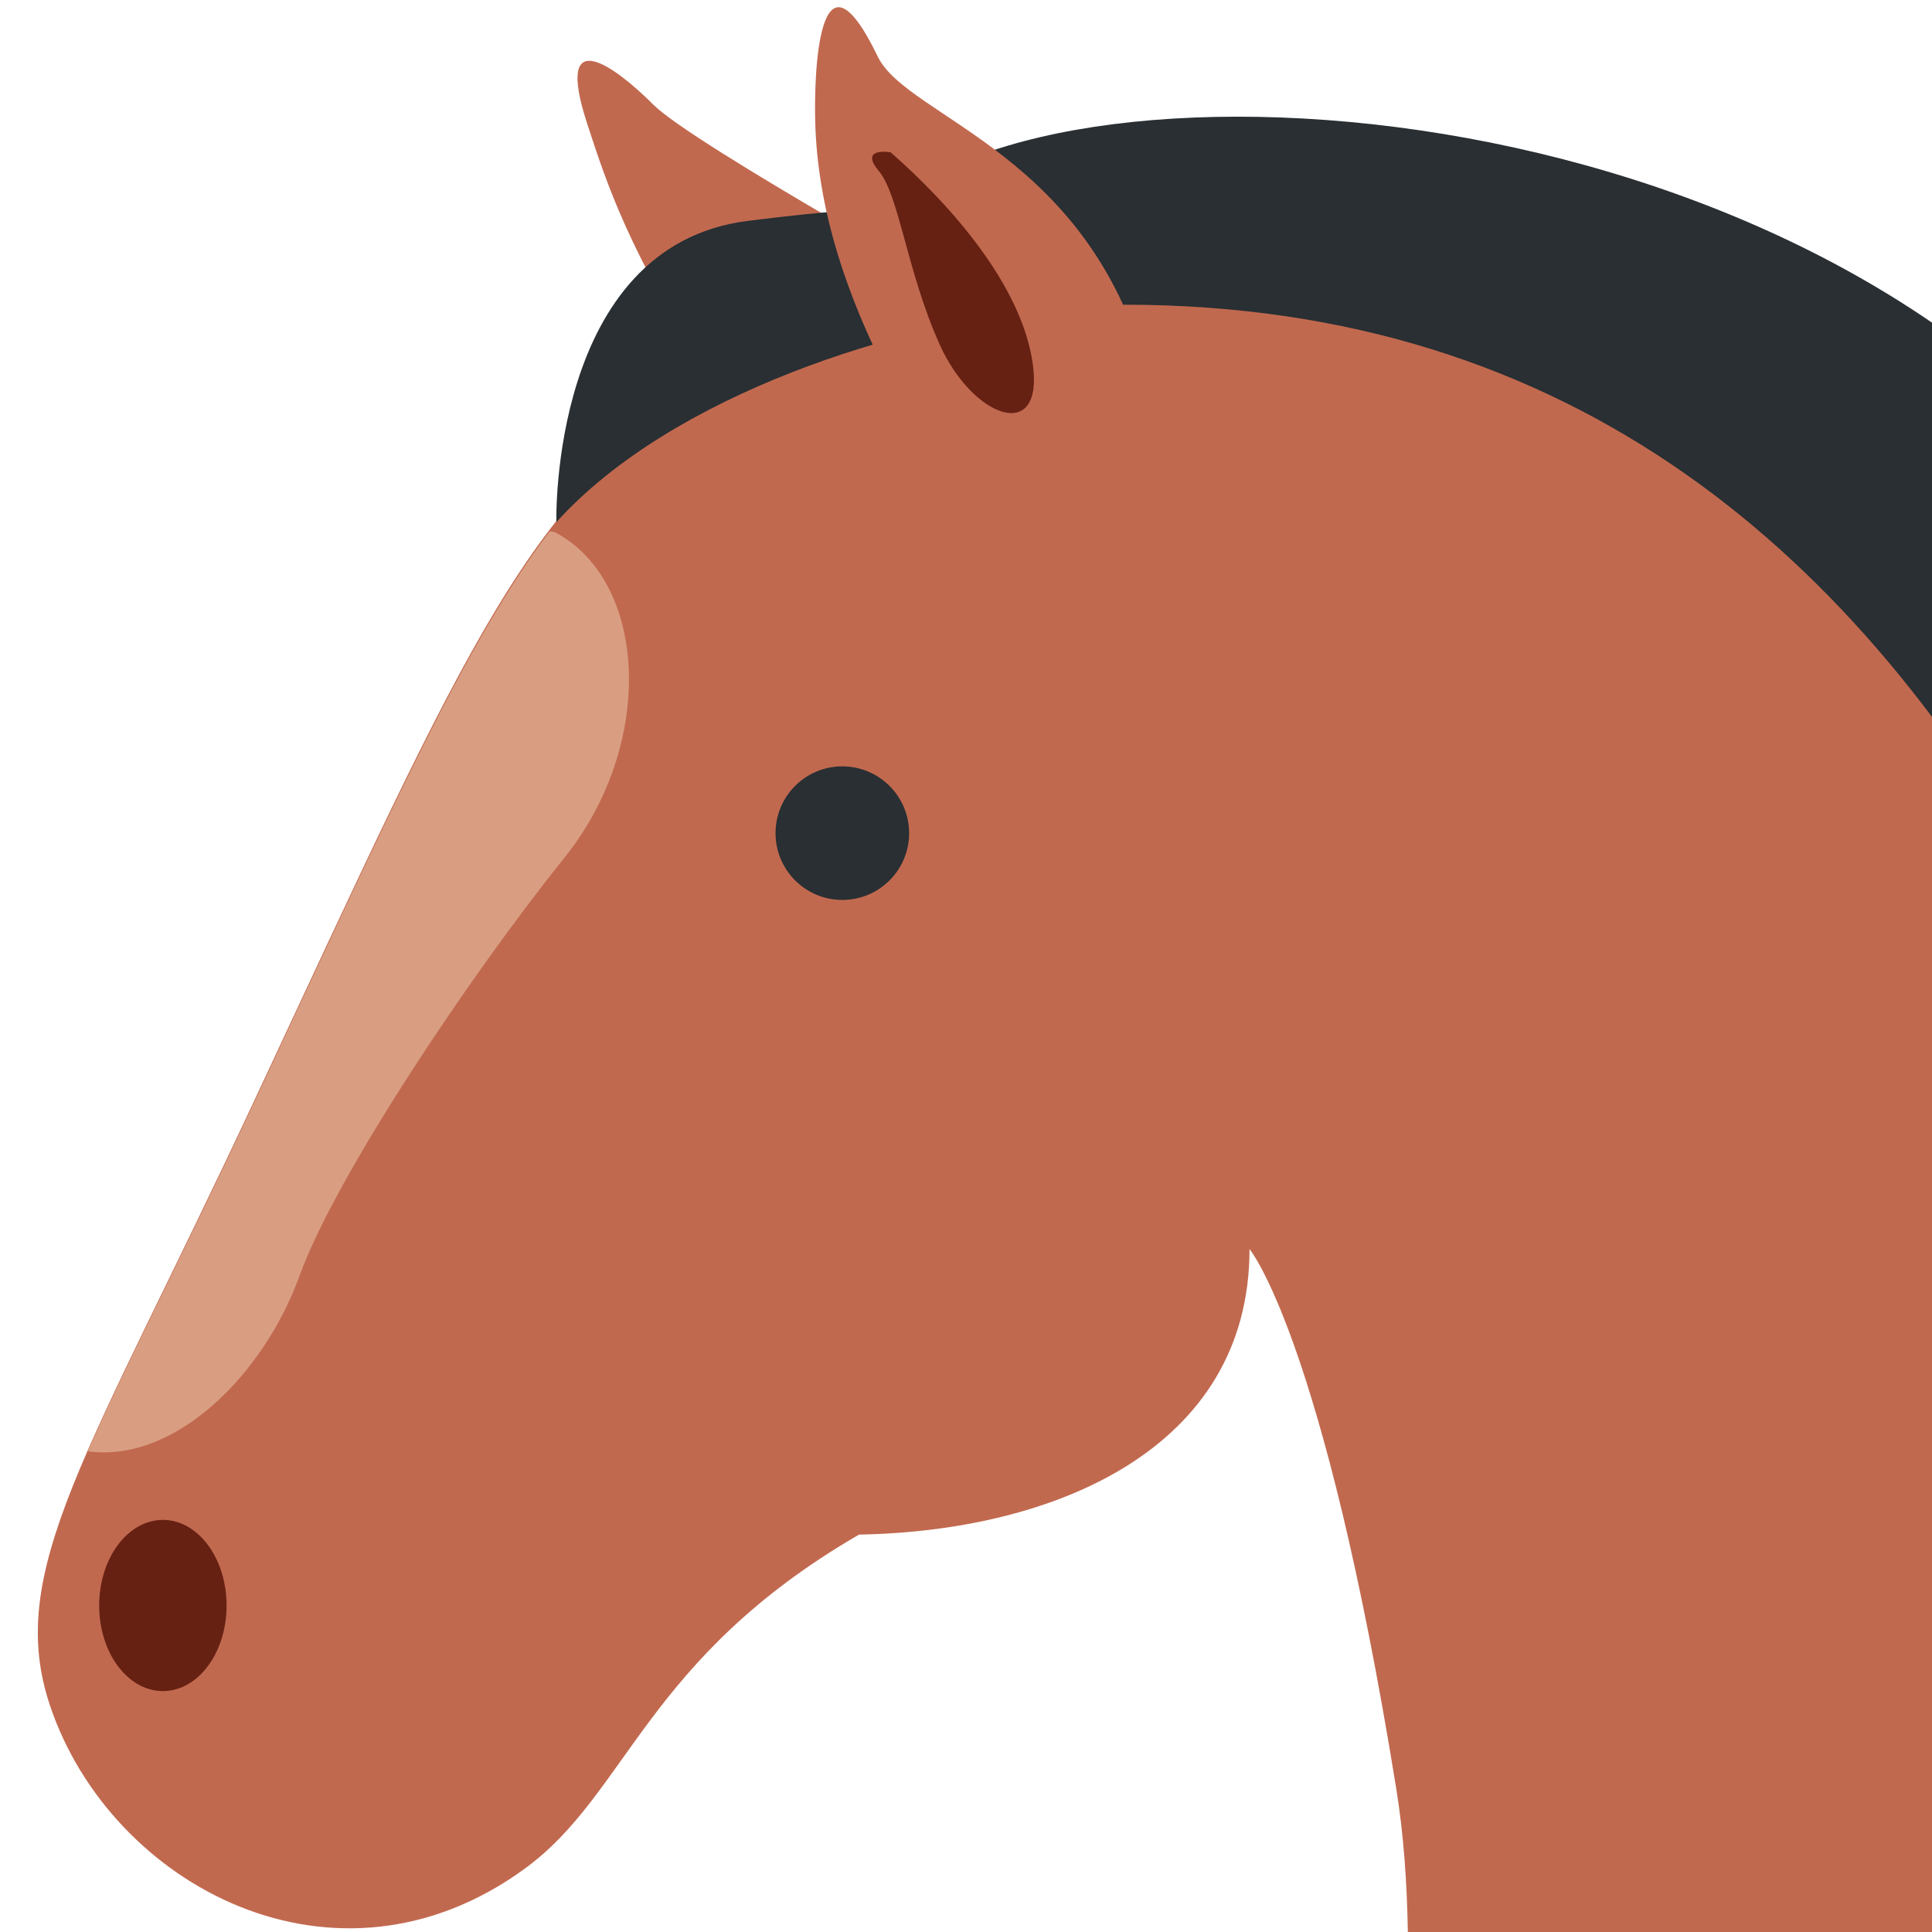
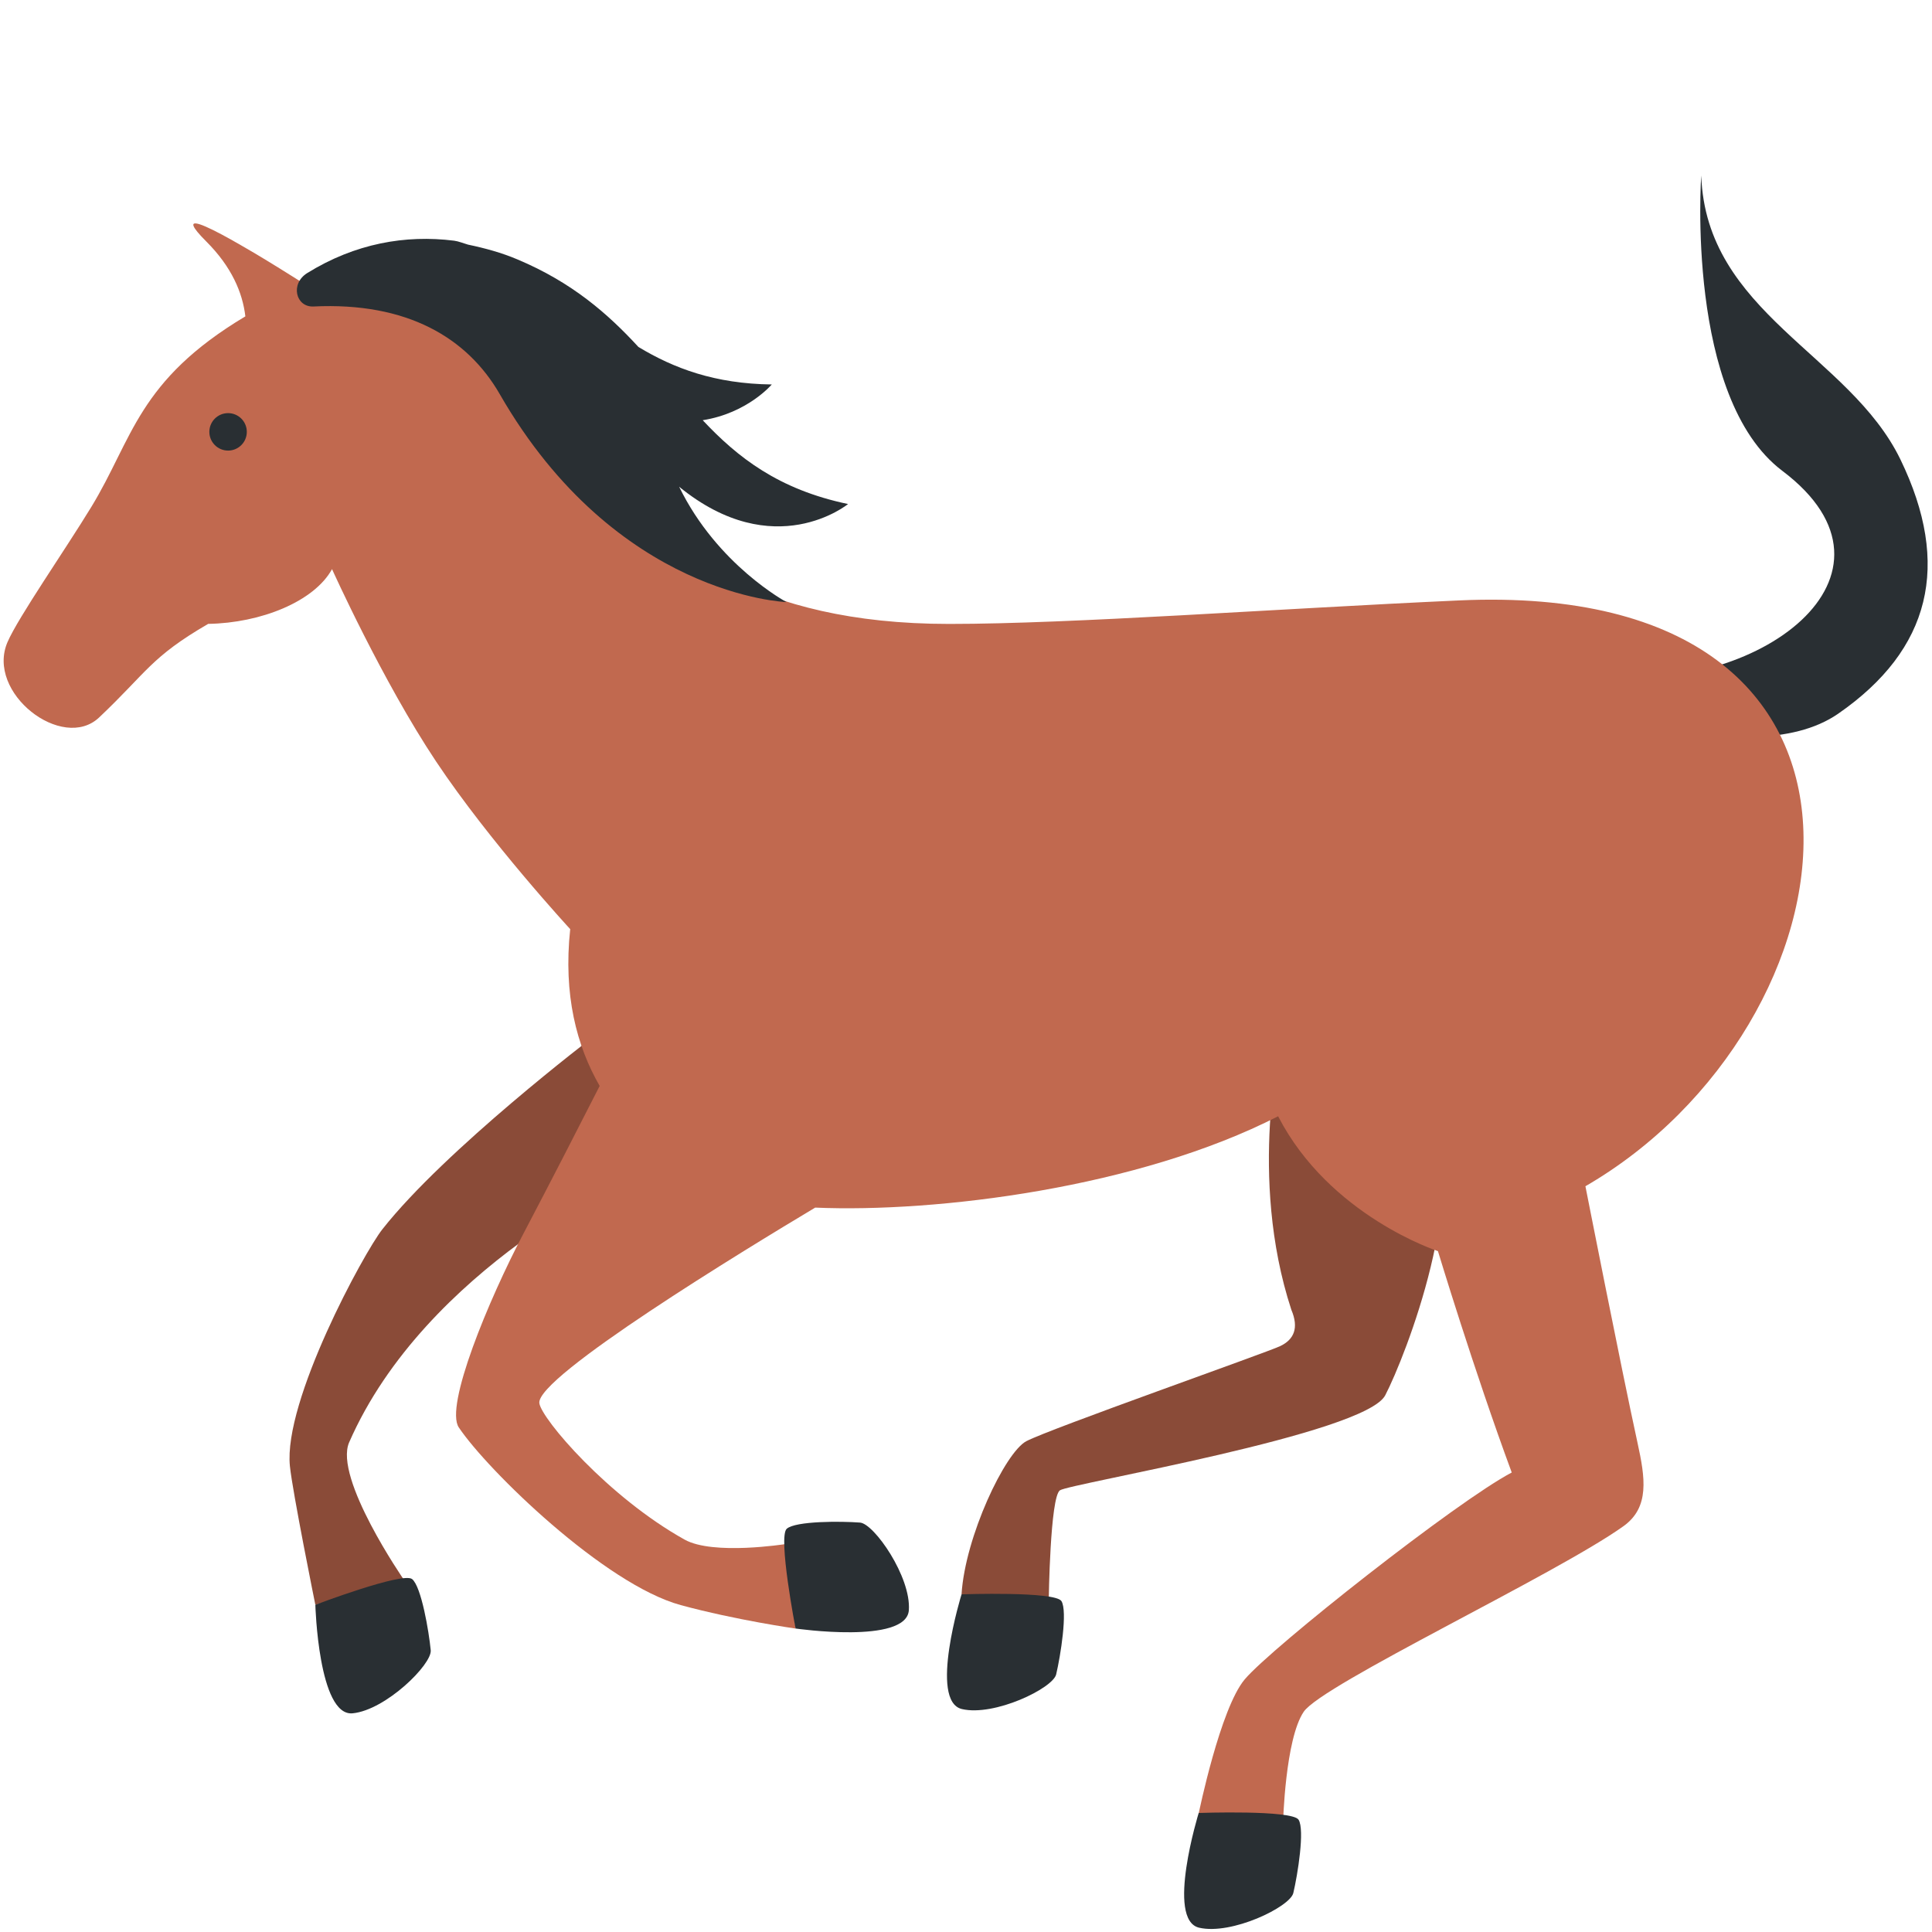
<svg xmlns="http://www.w3.org/2000/svg" viewBox="0 0 36 36">
-   <path fill="#C1694F" d="M23.283 23.275s1.374 1.635 2.733 10.047c.143.883.201 1.775.217 2.678H36V7.448C31.613 3.975 25.601 3.259 18.322 5.69c0 0-5.408-3-6.147-3.739-.719-.72-1.857-1.556-1.235.35.364 1.112.764 2.373 2.358 4.862-3.436 2.036-4.513 4.68-8.558 13.341C1.652 27.12.08 29.269.937 31.797c1.13 3.337 5.316 5.595 8.844 3.021 1.919-1.4 2.246-3.913 6.225-6.223 3.653-.065 7.277-1.604 7.277-5.32z" />
-   <path fill="#292F33" d="M36 6.012C27.665.301 14.354 1.473 15.909 6.19 25.51 4.328 31.77 7.731 36 13.358V6.012z" />
-   <path fill="#292F33" d="M19.663 5.763c-2.878.233-7.157 1.595-9.296 3.967 0 0-.129-5.147 3.566-5.614 6.172-.779 5.809.363 5.809.363l-.079 1.284z" />
-   <path fill="#C1694F" d="M16.357 1.056c.558 1.155 4.006 1.79 5.056 6.029 1.051 4.24-3.134 2.951-4.356.855-1.361-2.334-1.828-4.162-1.867-5.679-.021-.801.039-3.538 1.167-1.205z" />
-   <path fill="#662113" d="M16.596 2.838c1.103.968 2.448 2.472 2.65 3.955.202 1.483-1.125.988-1.736-.372-.612-1.359-.753-2.779-1.134-3.233-.38-.454.22-.35.22-.35z" />
-   <path fill="#292F33" d="M16.94 15.525c0 .687-.557 1.244-1.245 1.244-.687 0-1.244-.557-1.244-1.244 0-.688.557-1.245 1.244-1.245.688.001 1.245.558 1.245 1.245z" />
-   <path fill="#662113" d="M4.222 29.917c0 .881-.532 1.594-1.187 1.594s-1.187-.713-1.187-1.594c0-.882.532-1.596 1.187-1.596s1.187.714 1.187 1.596z" />
-   <path fill="#D99E82" d="M10.354 9.924c-.033-.017-.075-.014-.111-.024-1.543 2.033-2.92 5.102-5.49 10.604-1.356 2.903-2.42 4.946-3.116 6.538 1.628.226 3.285-1.442 3.945-3.271.673-1.866 3.215-5.652 4.927-7.778 1.712-2.127 1.561-5.144-.155-6.069z" />
+   <path fill="#292F33" d="M28.721 12.849s3.809 1.643 5.532.449c1.723-1.193 2.11-2.773 1.159-4.736-.951-1.961-3.623-2.732-3.712-5.292 0 0-.298 4.141 1.513 5.505 2.562 1.933-.446 4.21-3.522 3.828-3.078-.382-.97.246-.97.246z" />
+   <path fill="#8A4B38" d="M23.875 19.375s-.628 2.542.187 5.03c.145.341.049.556-.208.678-.256.122-4.294 1.542-4.729 1.771-.396.208-1.142 1.78-1.208 2.854.844.218 1.625.104 1.625.104s.025-1.915.208-2.042c.183-.127 5.686-1.048 6.062-1.771s1.611-3.888.812-5.292c-.225-.395-.637-1.15-.637-1.15l-2.112-.182z" />
+   <path fill="#292F33" d="M17.917 29.708s-.616 1.993.008 2.138c.605.141 1.694-.388 1.755-.646.081-.343.216-1.179.098-1.366-.118-.186-1.861-.126-1.861-.126z" />
+   <path fill="#8A4B38" d="M11.812 21.875l-.75-2.562s-2.766 2.105-3.938 3.594c-.344.437-1.847 3.198-1.722 4.413.05.488.474 2.583.474 2.583l1.651-.465s-1.312-1.896-1.021-2.562c1.428-3.263 5.306-5.001 5.306-5.001z" />
+   <path fill="#292F33" d="M7.679 29.424c-.172-.139-1.803.479-1.803.479s.057 2.085.695 2.022c.618-.061 1.48-.912 1.455-1.175-.034-.351-.175-1.187-.347-1.326z" />
+   <path fill="#C1694F" d="M27.188 11.188c-3.437.156-7.207.438-9.5.438-3.655 0-5.219-1.428-6.562-2.625C8.838 6.964 8.167 4.779 6 5.501c0 0-.632-.411-1.247-.778l-.261-.152c-.256-.148-.492-.276-.656-.347-.164-.072-.258-.087-.228-.01.019.051.093.143.236.286.472.472.675.95.728 1.395-2.01 1.202-2.093 2.276-2.871 3.552-.492.807-1.36 2.054-1.56 2.515-.412.948 1.024 2.052 1.706 1.407.893-.845.961-1.122 2.032-1.744.983-.016 1.975-.416 2.308-1.02 0 0 .938 2.083 1.938 3.583s2.5 3.125 2.5 3.125c-.131 1.227.12 2.176.549 2.922-.385.757-.924 1.807-1.417 2.745-.656 1.245-1.473 3.224-1.208 3.618.534.798 2.719 2.926 4.137 3.311 1.03.28 2.14.437 2.14.437l-.193-1.574s-1.343.213-1.875-.083c-1.427-.795-2.666-2.248-2.708-2.542-.07-.487 3.841-2.868 5.14-3.645 2.266.097 6.022-.369 8.626-1.702.958 1.86 2.978 2.513 2.978 2.513s.667 2.208 1.375 4.125c-1.017.533-4.468 3.254-4.975 3.854-.456.54-.856 2.49-.856 2.49.82.375 1.57.187 1.57.187s.039-1.562.385-2.073c.346-.511 4.701-2.559 5.958-3.458.492-.352.404-.903.262-1.552-.321-1.471-.97-4.781-.971-4.782 5.146-2.979 6.458-11.316-2.354-10.916z" />
+   <path fill="#292F33" d="M22.336 33.782s-.616 1.993.008 2.138c.605.141 1.694-.388 1.755-.646.081-.343.216-1.179.098-1.366-.118-.187-1.861-.126-1.861-.126zm-7.676-5.296c-.167.146.164 1.859.164 1.859s2.064.299 2.111-.34c.045-.62-.647-1.614-.91-1.634-.351-.027-1.198-.031-1.365.115z" />
+   <circle fill="#292F33" cx="4.25" cy="8.047" r=".349" />
+   <path fill="#292F33" d="M12.655 9.07c1.773 1.446 3.147.322 3.147.322-1.295-.271-2.056-.867-2.708-1.562.835-.131 1.287-.666 1.287-.666-1.061-.013-1.824-.3-2.485-.699-.565-.614-1.233-1.202-2.254-1.631-.294-.125-.606-.21-.922-.276-.086-.025-.178-.063-.258-.073-.906-.114-1.845.051-2.737.603-.322.2-.214.639.117.623 1.741-.085 2.866.582 3.47 1.633 2.169 3.772 5.344 3.875 5.344 3.875s-1.29-.688-2.001-2.149z" />
</svg>
